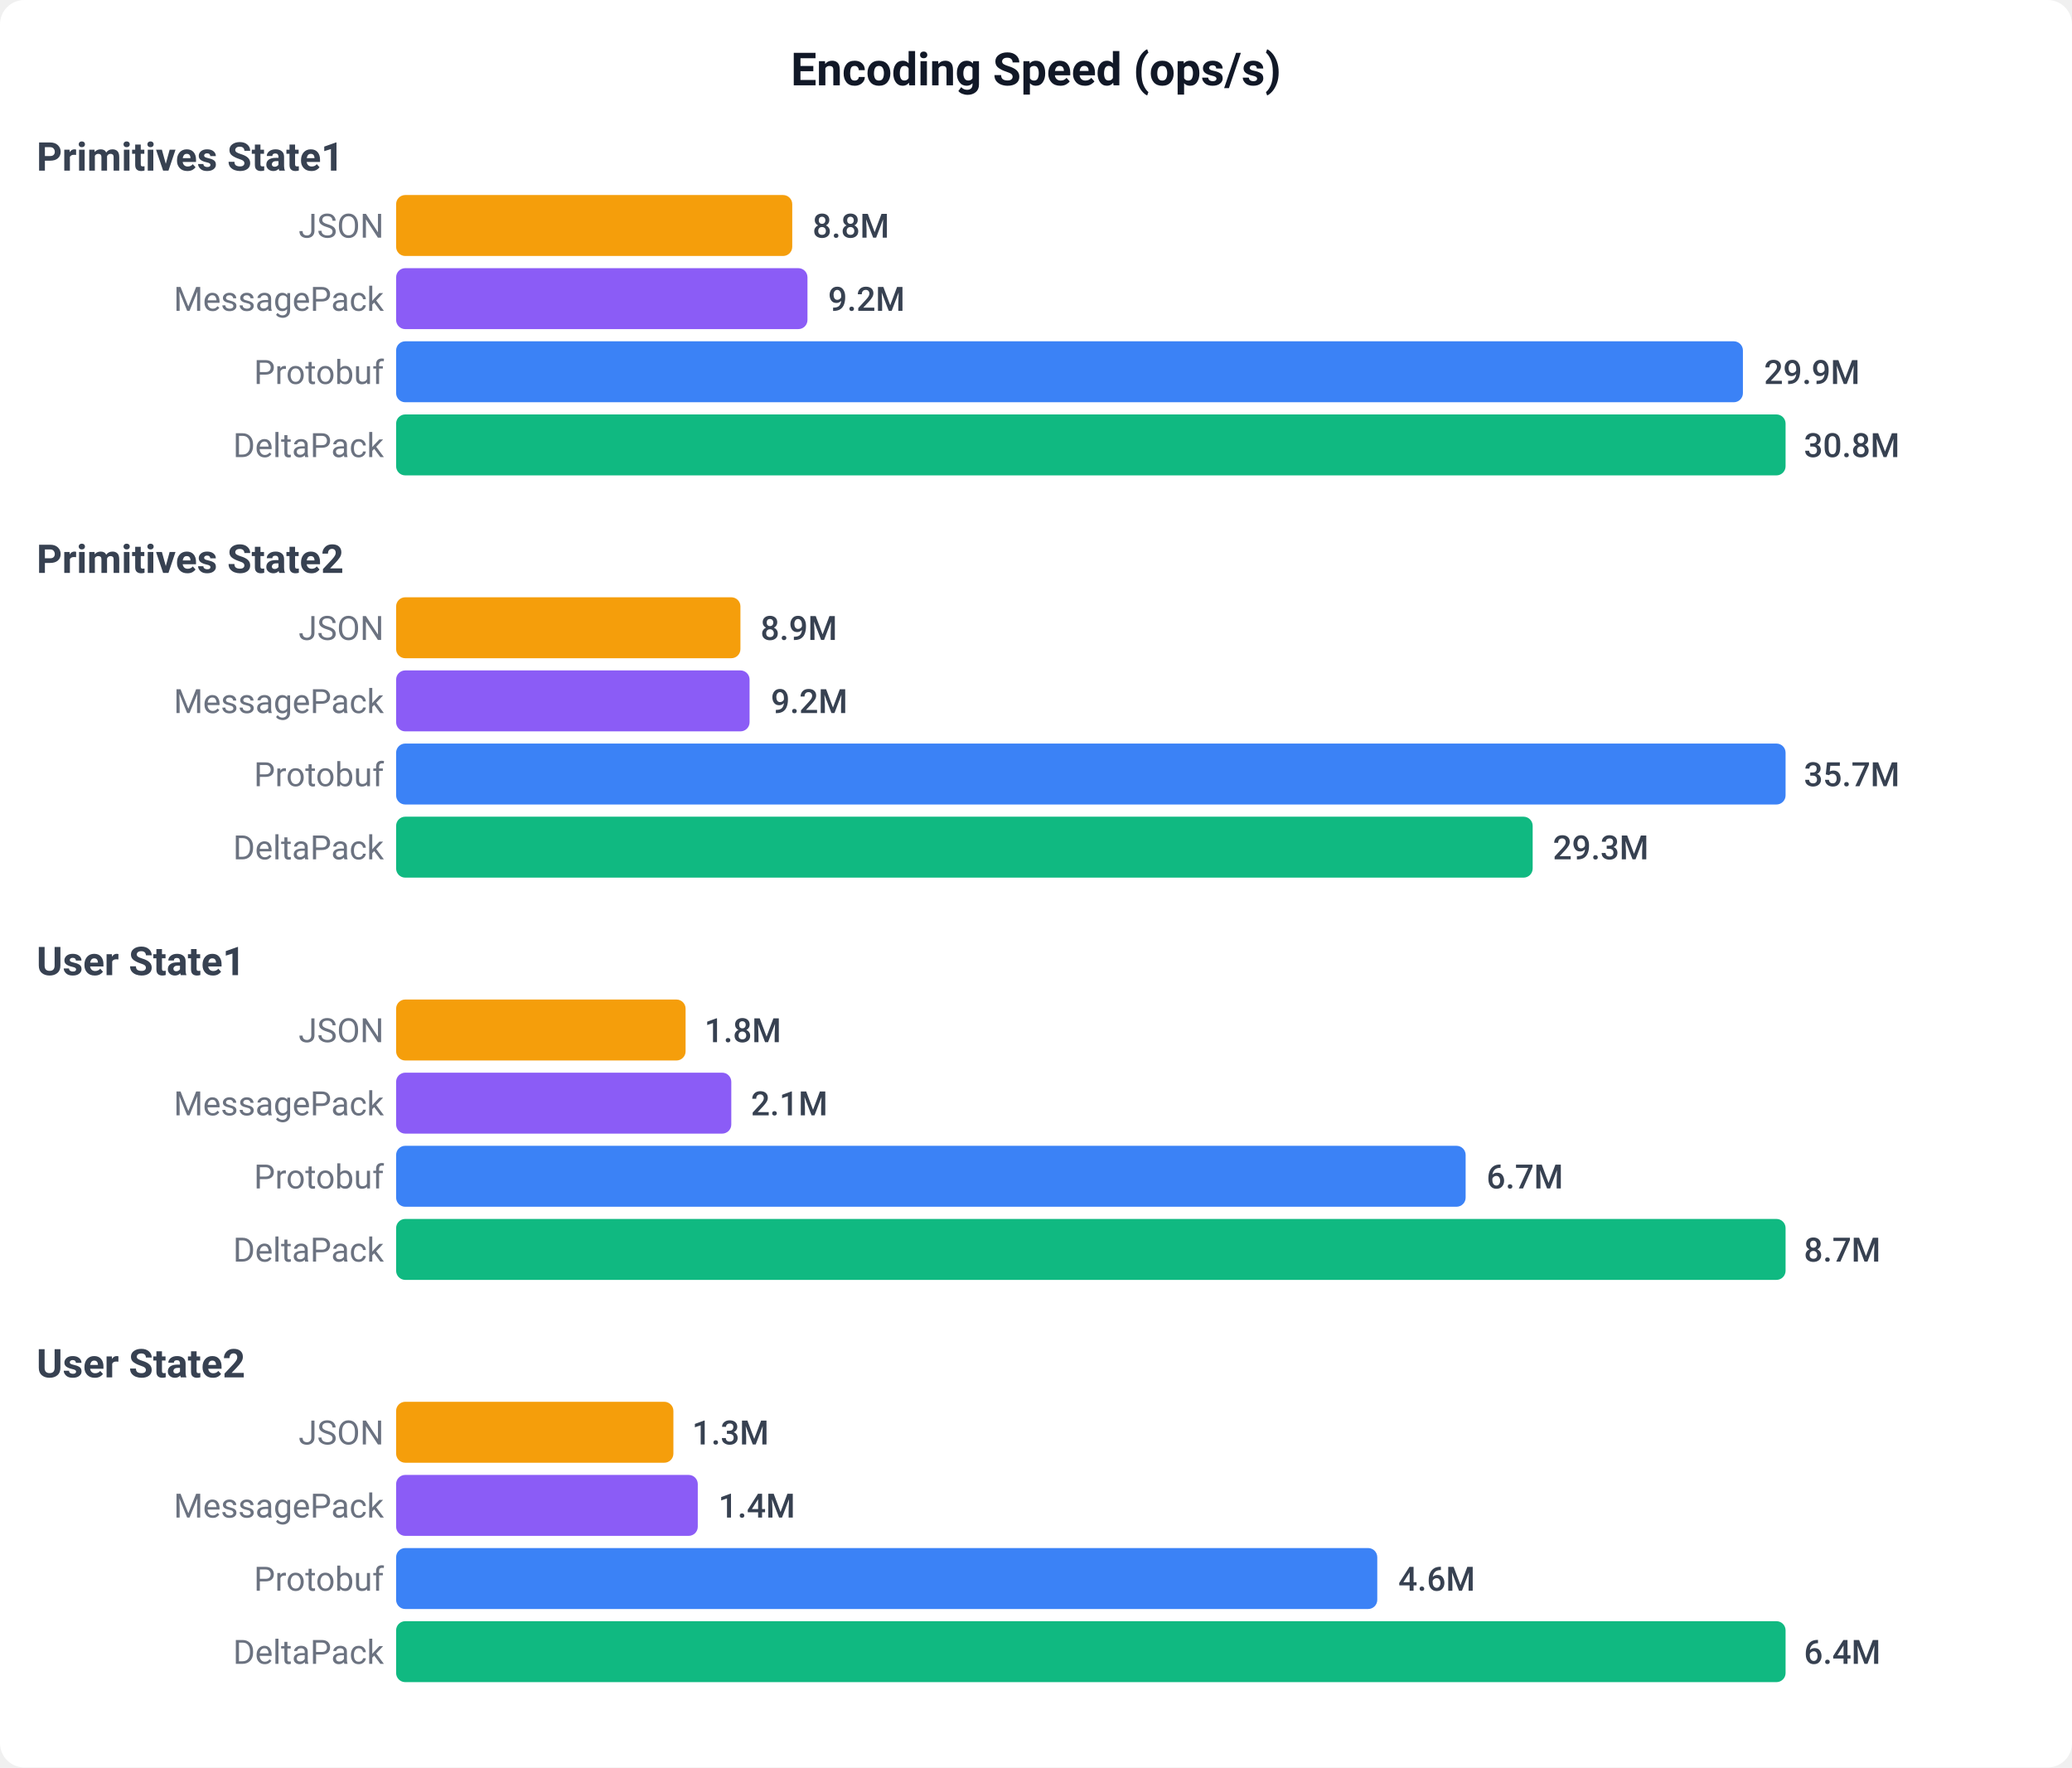
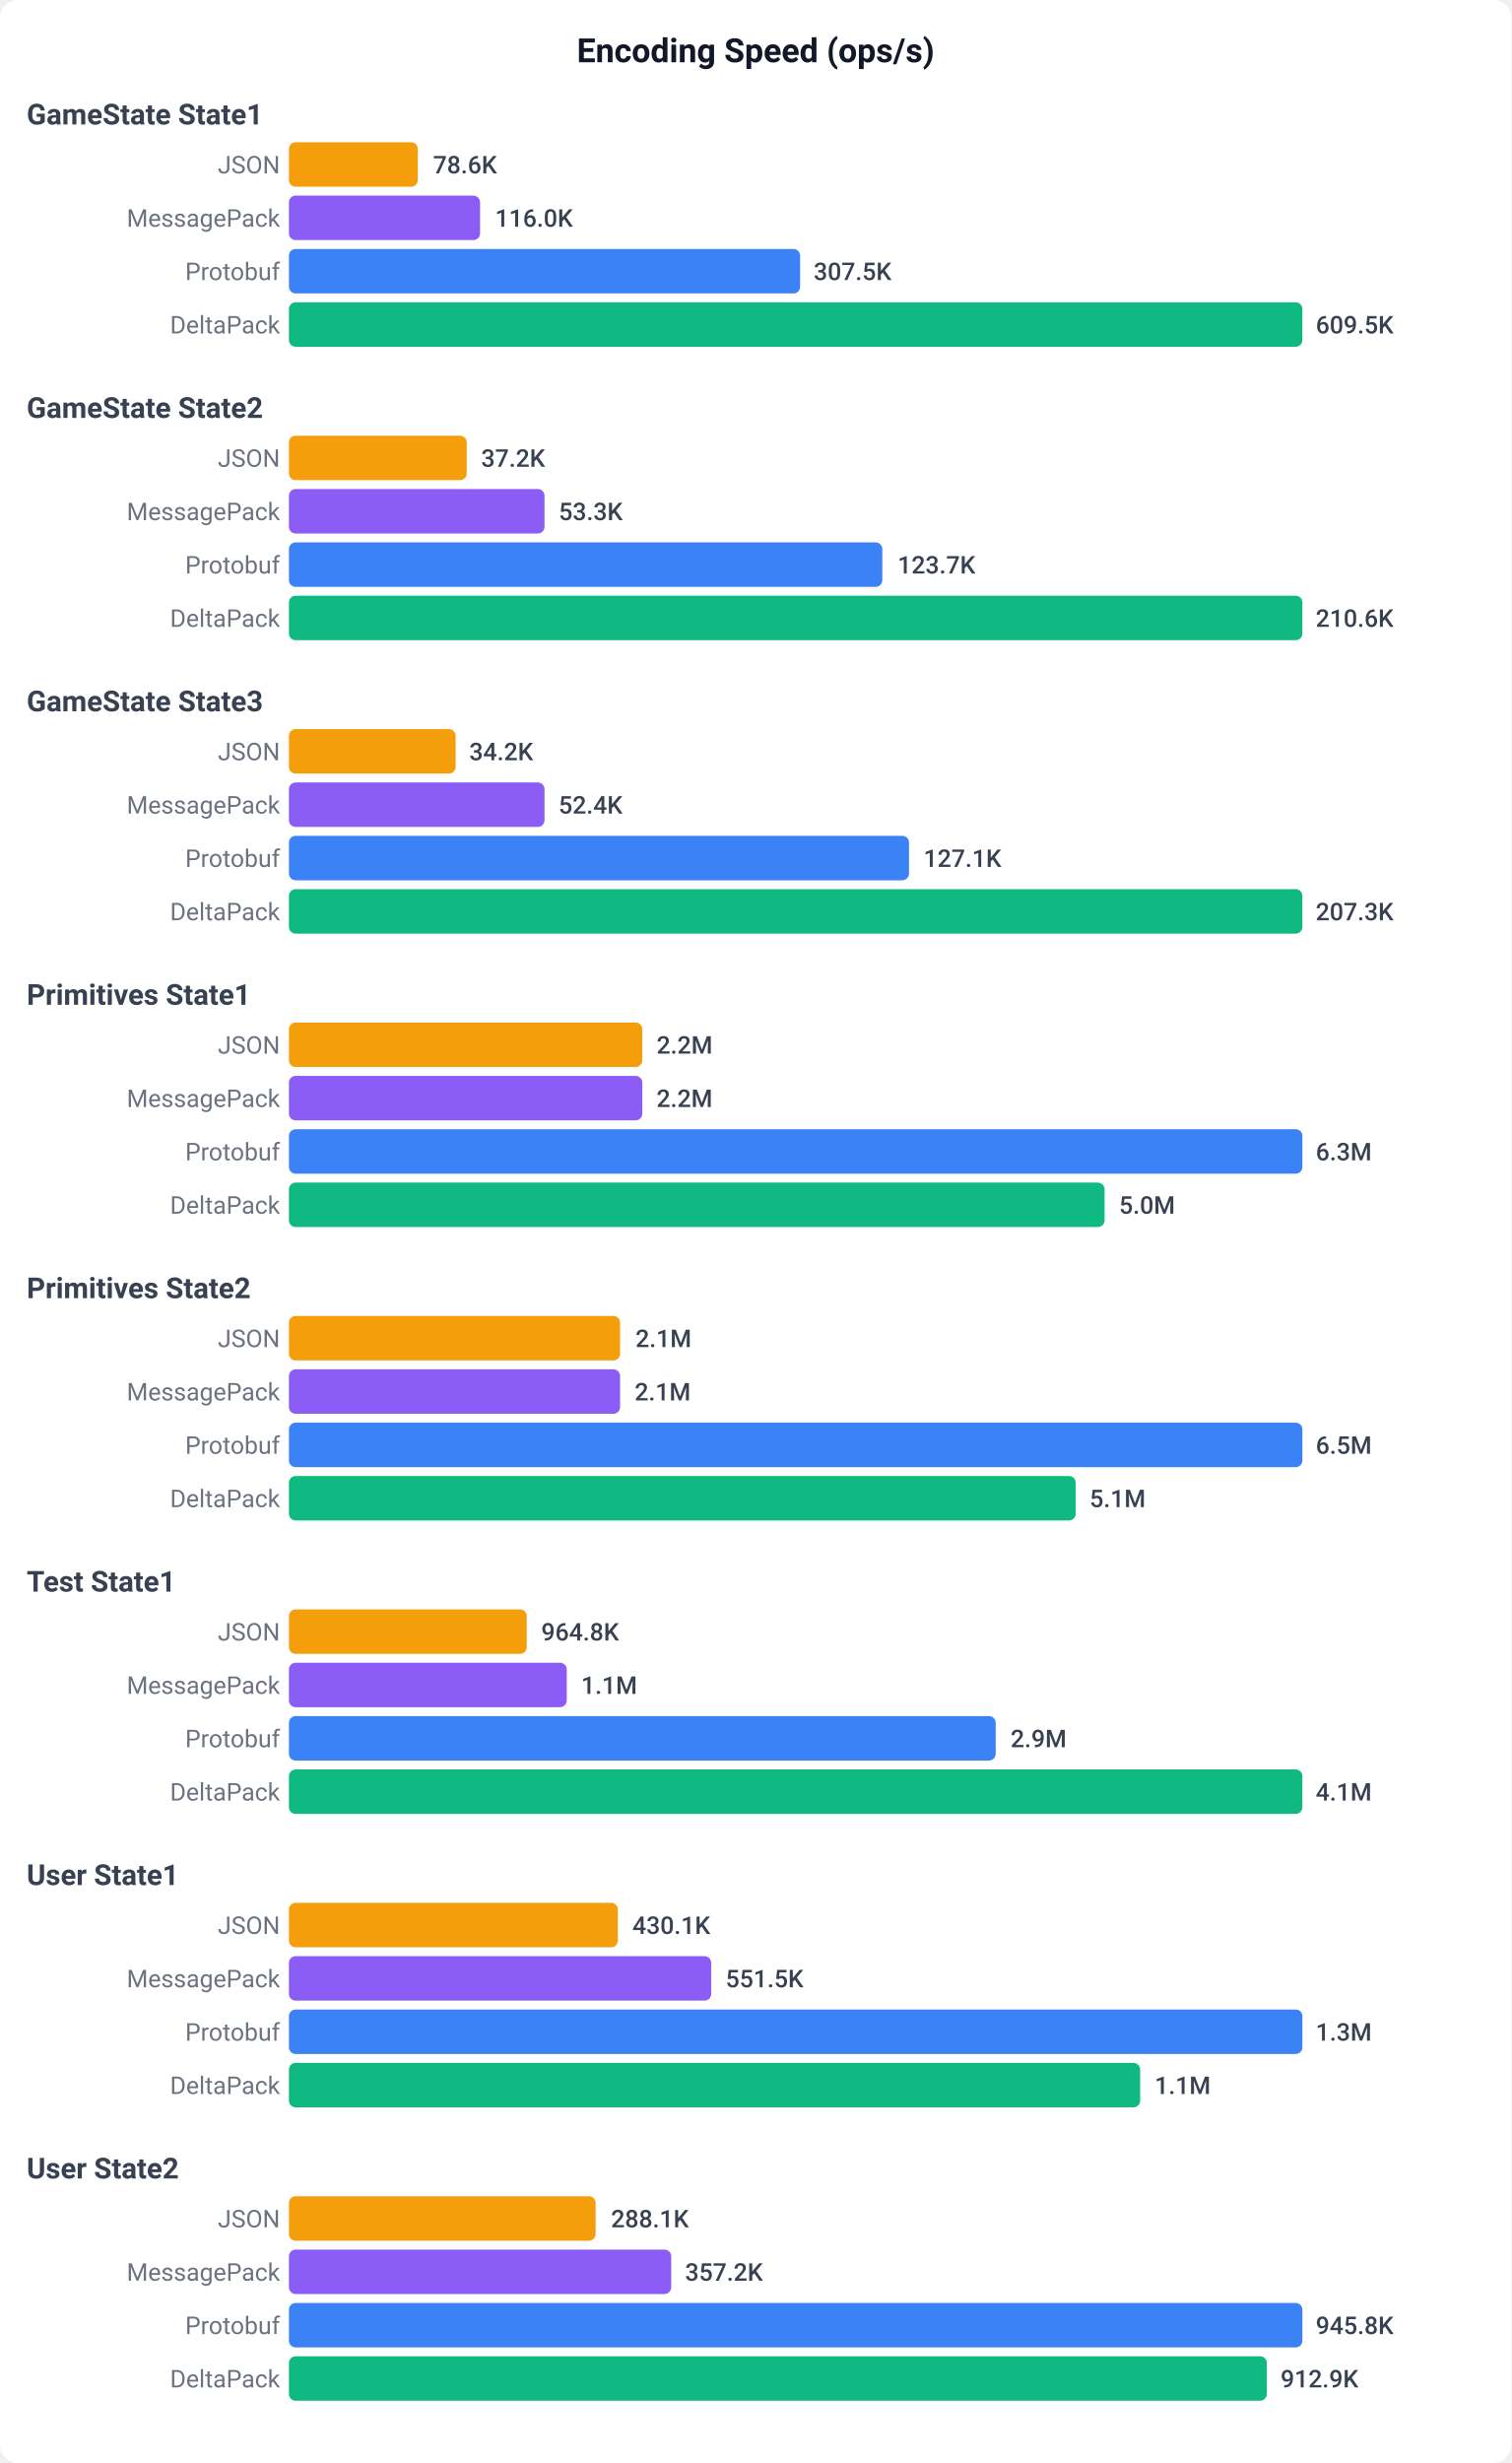
- <svg xmlns="http://www.w3.org/2000/svg" width="680" height="580" viewBox="0 0 680 580">
+ <svg xmlns="http://www.w3.org/2000/svg" width="680" height="1108" viewBox="0 0 680 1108">
  <style>
    text { font-family: -apple-system, BlinkMacSystemFont, "Segoe UI", Roboto, sans-serif; }
  </style>
-   <rect width="680" height="580" fill="white" rx="8" />
+   <rect width="680" height="1108" fill="white" rx="8" />
  <text x="340" y="28" text-anchor="middle" font-size="15" font-weight="bold" fill="#111827">Encoding Speed (ops/s)</text>
-   <text x="12" y="56" font-size="13" font-weight="600" fill="#374151">Primitives State1</text>
+   <text x="12" y="56" font-size="13" font-weight="600" fill="#374151">GameState State1</text>
  <text x="126" y="78" text-anchor="end" font-size="11" fill="#6b7280">JSON</text>
-   <rect x="130" y="64" width="130" height="20" fill="#f59e0b" rx="3" />
-   <text x="266.657" y="78" font-size="11" fill="#374151" font-weight="500">8.8M</text>
+   <rect x="130" y="64" width="58" height="20" fill="#f59e0b" rx="3" />
+   <text x="194.832" y="78" font-size="11" fill="#374151" font-weight="500">78.6K</text>
  <text x="126" y="102" text-anchor="end" font-size="11" fill="#6b7280">MessagePack</text>
-   <rect x="130" y="88" width="135" height="20" fill="#8b5cf6" rx="3" />
-   <text x="271.765" y="102" font-size="11" fill="#374151" font-weight="500">9.2M</text>
+   <rect x="130" y="88" width="86" height="20" fill="#8b5cf6" rx="3" />
+   <text x="222.751" y="102" font-size="11" fill="#374151" font-weight="500">116.0K</text>
  <text x="126" y="126" text-anchor="end" font-size="11" fill="#6b7280">Protobuf</text>
-   <rect x="130" y="112" width="442" height="20" fill="#3b82f6" rx="3" />
-   <text x="578.939" y="126" font-size="11" fill="#374151" font-weight="500">29.9M</text>
+   <rect x="130" y="112" width="230" height="20" fill="#3b82f6" rx="3" />
+   <text x="366.098" y="126" font-size="11" fill="#374151" font-weight="500">307.5K</text>
  <text x="126" y="150" text-anchor="end" font-size="11" fill="#6b7280">DeltaPack</text>
  <rect x="130" y="136" width="456" height="20" fill="#10b981" rx="3" />
-   <text x="592" y="150" font-size="11" fill="#374151" font-weight="500">30.8M</text>
-   <text x="12" y="188" font-size="13" font-weight="600" fill="#374151">Primitives State2</text>
+   <text x="592" y="150" font-size="11" fill="#374151" font-weight="500">609.5K</text>
+   <text x="12" y="188" font-size="13" font-weight="600" fill="#374151">GameState State2</text>
  <text x="126" y="210" text-anchor="end" font-size="11" fill="#6b7280">JSON</text>
-   <rect x="130" y="196" width="113" height="20" fill="#f59e0b" rx="3" />
-   <text x="249.571" y="210" font-size="11" fill="#374151" font-weight="500">8.9M</text>
+   <rect x="130" y="196" width="80" height="20" fill="#f59e0b" rx="3" />
+   <text x="216.485" y="210" font-size="11" fill="#374151" font-weight="500">37.2K</text>
  <text x="126" y="234" text-anchor="end" font-size="11" fill="#6b7280">MessagePack</text>
-   <rect x="130" y="220" width="116" height="20" fill="#8b5cf6" rx="3" />
-   <text x="252.976" y="234" font-size="11" fill="#374151" font-weight="500">9.2M</text>
+   <rect x="130" y="220" width="115" height="20" fill="#8b5cf6" rx="3" />
+   <text x="251.396" y="234" font-size="11" fill="#374151" font-weight="500">53.3K</text>
  <text x="126" y="258" text-anchor="end" font-size="11" fill="#6b7280">Protobuf</text>
-   <rect x="130" y="244" width="456" height="20" fill="#3b82f6" rx="3" />
-   <text x="592" y="258" font-size="11" fill="#374151" font-weight="500">35.7M</text>
+   <rect x="130" y="244" width="267" height="20" fill="#3b82f6" rx="3" />
+   <text x="403.853" y="258" font-size="11" fill="#374151" font-weight="500">123.7K</text>
  <text x="126" y="282" text-anchor="end" font-size="11" fill="#6b7280">DeltaPack</text>
-   <rect x="130" y="268" width="373" height="20" fill="#10b981" rx="3" />
-   <text x="509.626" y="282" font-size="11" fill="#374151" font-weight="500">29.3M</text>
-   <text x="12" y="320" font-size="13" font-weight="600" fill="#374151">User State1</text>
+   <rect x="130" y="268" width="456" height="20" fill="#10b981" rx="3" />
+   <text x="592" y="282" font-size="11" fill="#374151" font-weight="500">210.6K</text>
+   <text x="12" y="320" font-size="13" font-weight="600" fill="#374151">GameState State3</text>
  <text x="126" y="342" text-anchor="end" font-size="11" fill="#6b7280">JSON</text>
-   <rect x="130" y="328" width="95" height="20" fill="#f59e0b" rx="3" />
-   <text x="231.188" y="342" font-size="11" fill="#374151" font-weight="500">1.8M</text>
+   <rect x="130" y="328" width="75" height="20" fill="#f59e0b" rx="3" />
+   <text x="211.142" y="342" font-size="11" fill="#374151" font-weight="500">34.2K</text>
  <text x="126" y="366" text-anchor="end" font-size="11" fill="#6b7280">MessagePack</text>
-   <rect x="130" y="352" width="110" height="20" fill="#8b5cf6" rx="3" />
-   <text x="246.436" y="366" font-size="11" fill="#374151" font-weight="500">2.1M</text>
+   <rect x="130" y="352" width="115" height="20" fill="#8b5cf6" rx="3" />
+   <text x="251.328" y="366" font-size="11" fill="#374151" font-weight="500">52.4K</text>
  <text x="126" y="390" text-anchor="end" font-size="11" fill="#6b7280">Protobuf</text>
-   <rect x="130" y="376" width="351" height="20" fill="#3b82f6" rx="3" />
-   <text x="487.833" y="390" font-size="11" fill="#374151" font-weight="500">6.7M</text>
+   <rect x="130" y="376" width="279" height="20" fill="#3b82f6" rx="3" />
+   <text x="415.544" y="390" font-size="11" fill="#374151" font-weight="500">127.1K</text>
  <text x="126" y="414" text-anchor="end" font-size="11" fill="#6b7280">DeltaPack</text>
  <rect x="130" y="400" width="456" height="20" fill="#10b981" rx="3" />
-   <text x="592" y="414" font-size="11" fill="#374151" font-weight="500">8.7M</text>
-   <text x="12" y="452" font-size="13" font-weight="600" fill="#374151">User State2</text>
+   <text x="592" y="414" font-size="11" fill="#374151" font-weight="500">207.3K</text>
+   <text x="12" y="452" font-size="13" font-weight="600" fill="#374151">Primitives State1</text>
  <text x="126" y="474" text-anchor="end" font-size="11" fill="#6b7280">JSON</text>
-   <rect x="130" y="460" width="91" height="20" fill="#f59e0b" rx="3" />
-   <text x="227.144" y="474" font-size="11" fill="#374151" font-weight="500">1.3M</text>
+   <rect x="130" y="460" width="159" height="20" fill="#f59e0b" rx="3" />
+   <text x="295.415" y="474" font-size="11" fill="#374151" font-weight="500">2.2M</text>
  <text x="126" y="498" text-anchor="end" font-size="11" fill="#6b7280">MessagePack</text>
-   <rect x="130" y="484" width="99" height="20" fill="#8b5cf6" rx="3" />
-   <text x="235.776" y="498" font-size="11" fill="#374151" font-weight="500">1.4M</text>
+   <rect x="130" y="484" width="159" height="20" fill="#8b5cf6" rx="3" />
+   <text x="295.389" y="498" font-size="11" fill="#374151" font-weight="500">2.2M</text>
  <text x="126" y="522" text-anchor="end" font-size="11" fill="#6b7280">Protobuf</text>
-   <rect x="130" y="508" width="322" height="20" fill="#3b82f6" rx="3" />
-   <text x="458.913" y="522" font-size="11" fill="#374151" font-weight="500">4.6M</text>
+   <rect x="130" y="508" width="456" height="20" fill="#3b82f6" rx="3" />
+   <text x="592" y="522" font-size="11" fill="#374151" font-weight="500">6.3M</text>
  <text x="126" y="546" text-anchor="end" font-size="11" fill="#6b7280">DeltaPack</text>
-   <rect x="130" y="532" width="456" height="20" fill="#10b981" rx="3" />
-   <text x="592" y="546" font-size="11" fill="#374151" font-weight="500">6.4M</text>
+   <rect x="130" y="532" width="367" height="20" fill="#10b981" rx="3" />
+   <text x="503.52" y="546" font-size="11" fill="#374151" font-weight="500">5.0M</text>
+   <text x="12" y="584" font-size="13" font-weight="600" fill="#374151">Primitives State2</text>
+   <text x="126" y="606" text-anchor="end" font-size="11" fill="#6b7280">JSON</text>
+   <rect x="130" y="592" width="149" height="20" fill="#f59e0b" rx="3" />
+   <text x="285.929" y="606" font-size="11" fill="#374151" font-weight="500">2.1M</text>
+   <text x="126" y="630" text-anchor="end" font-size="11" fill="#6b7280">MessagePack</text>
+   <rect x="130" y="616" width="149" height="20" fill="#8b5cf6" rx="3" />
+   <text x="285.561" y="630" font-size="11" fill="#374151" font-weight="500">2.1M</text>
+   <text x="126" y="654" text-anchor="end" font-size="11" fill="#6b7280">Protobuf</text>
+   <rect x="130" y="640" width="456" height="20" fill="#3b82f6" rx="3" />
+   <text x="592" y="654" font-size="11" fill="#374151" font-weight="500">6.5M</text>
+   <text x="126" y="678" text-anchor="end" font-size="11" fill="#6b7280">DeltaPack</text>
+   <rect x="130" y="664" width="354" height="20" fill="#10b981" rx="3" />
+   <text x="490.268" y="678" font-size="11" fill="#374151" font-weight="500">5.1M</text>
+   <text x="12" y="716" font-size="13" font-weight="600" fill="#374151">Test State1</text>
+   <text x="126" y="738" text-anchor="end" font-size="11" fill="#6b7280">JSON</text>
+   <rect x="130" y="724" width="107" height="20" fill="#f59e0b" rx="3" />
+   <text x="243.517" y="738" font-size="11" fill="#374151" font-weight="500">964.8K</text>
+   <text x="126" y="762" text-anchor="end" font-size="11" fill="#6b7280">MessagePack</text>
+   <rect x="130" y="748" width="125" height="20" fill="#8b5cf6" rx="3" />
+   <text x="261.503" y="762" font-size="11" fill="#374151" font-weight="500">1.1M</text>
+   <text x="126" y="786" text-anchor="end" font-size="11" fill="#6b7280">Protobuf</text>
+   <rect x="130" y="772" width="318" height="20" fill="#3b82f6" rx="3" />
+   <text x="454.681" y="786" font-size="11" fill="#374151" font-weight="500">2.9M</text>
+   <text x="126" y="810" text-anchor="end" font-size="11" fill="#6b7280">DeltaPack</text>
+   <rect x="130" y="796" width="456" height="20" fill="#10b981" rx="3" />
+   <text x="592" y="810" font-size="11" fill="#374151" font-weight="500">4.1M</text>
+   <text x="12" y="848" font-size="13" font-weight="600" fill="#374151">User State1</text>
+   <text x="126" y="870" text-anchor="end" font-size="11" fill="#6b7280">JSON</text>
+   <rect x="130" y="856" width="148" height="20" fill="#f59e0b" rx="3" />
+   <text x="284.546" y="870" font-size="11" fill="#374151" font-weight="500">430.1K</text>
+   <text x="126" y="894" text-anchor="end" font-size="11" fill="#6b7280">MessagePack</text>
+   <rect x="130" y="880" width="190" height="20" fill="#8b5cf6" rx="3" />
+   <text x="326.486" y="894" font-size="11" fill="#374151" font-weight="500">551.5K</text>
+   <text x="126" y="918" text-anchor="end" font-size="11" fill="#6b7280">Protobuf</text>
+   <rect x="130" y="904" width="456" height="20" fill="#3b82f6" rx="3" />
+   <text x="592" y="918" font-size="11" fill="#374151" font-weight="500">1.3M</text>
+   <text x="126" y="942" text-anchor="end" font-size="11" fill="#6b7280">DeltaPack</text>
+   <rect x="130" y="928" width="383" height="20" fill="#10b981" rx="3" />
+   <text x="519.529" y="942" font-size="11" fill="#374151" font-weight="500">1.1M</text>
+   <text x="12" y="980" font-size="13" font-weight="600" fill="#374151">User State2</text>
+   <text x="126" y="1002" text-anchor="end" font-size="11" fill="#6b7280">JSON</text>
+   <rect x="130" y="988" width="138" height="20" fill="#f59e0b" rx="3" />
+   <text x="274.902" y="1002" font-size="11" fill="#374151" font-weight="500">288.1K</text>
+   <text x="126" y="1026" text-anchor="end" font-size="11" fill="#6b7280">MessagePack</text>
+   <rect x="130" y="1012" width="172" height="20" fill="#8b5cf6" rx="3" />
+   <text x="308.229" y="1026" font-size="11" fill="#374151" font-weight="500">357.2K</text>
+   <text x="126" y="1050" text-anchor="end" font-size="11" fill="#6b7280">Protobuf</text>
+   <rect x="130" y="1036" width="456" height="20" fill="#3b82f6" rx="3" />
+   <text x="592" y="1050" font-size="11" fill="#374151" font-weight="500">945.8K</text>
+   <text x="126" y="1074" text-anchor="end" font-size="11" fill="#6b7280">DeltaPack</text>
+   <rect x="130" y="1060" width="440" height="20" fill="#10b981" rx="3" />
+   <text x="576.174" y="1074" font-size="11" fill="#374151" font-weight="500">912.9K</text>
</svg>
